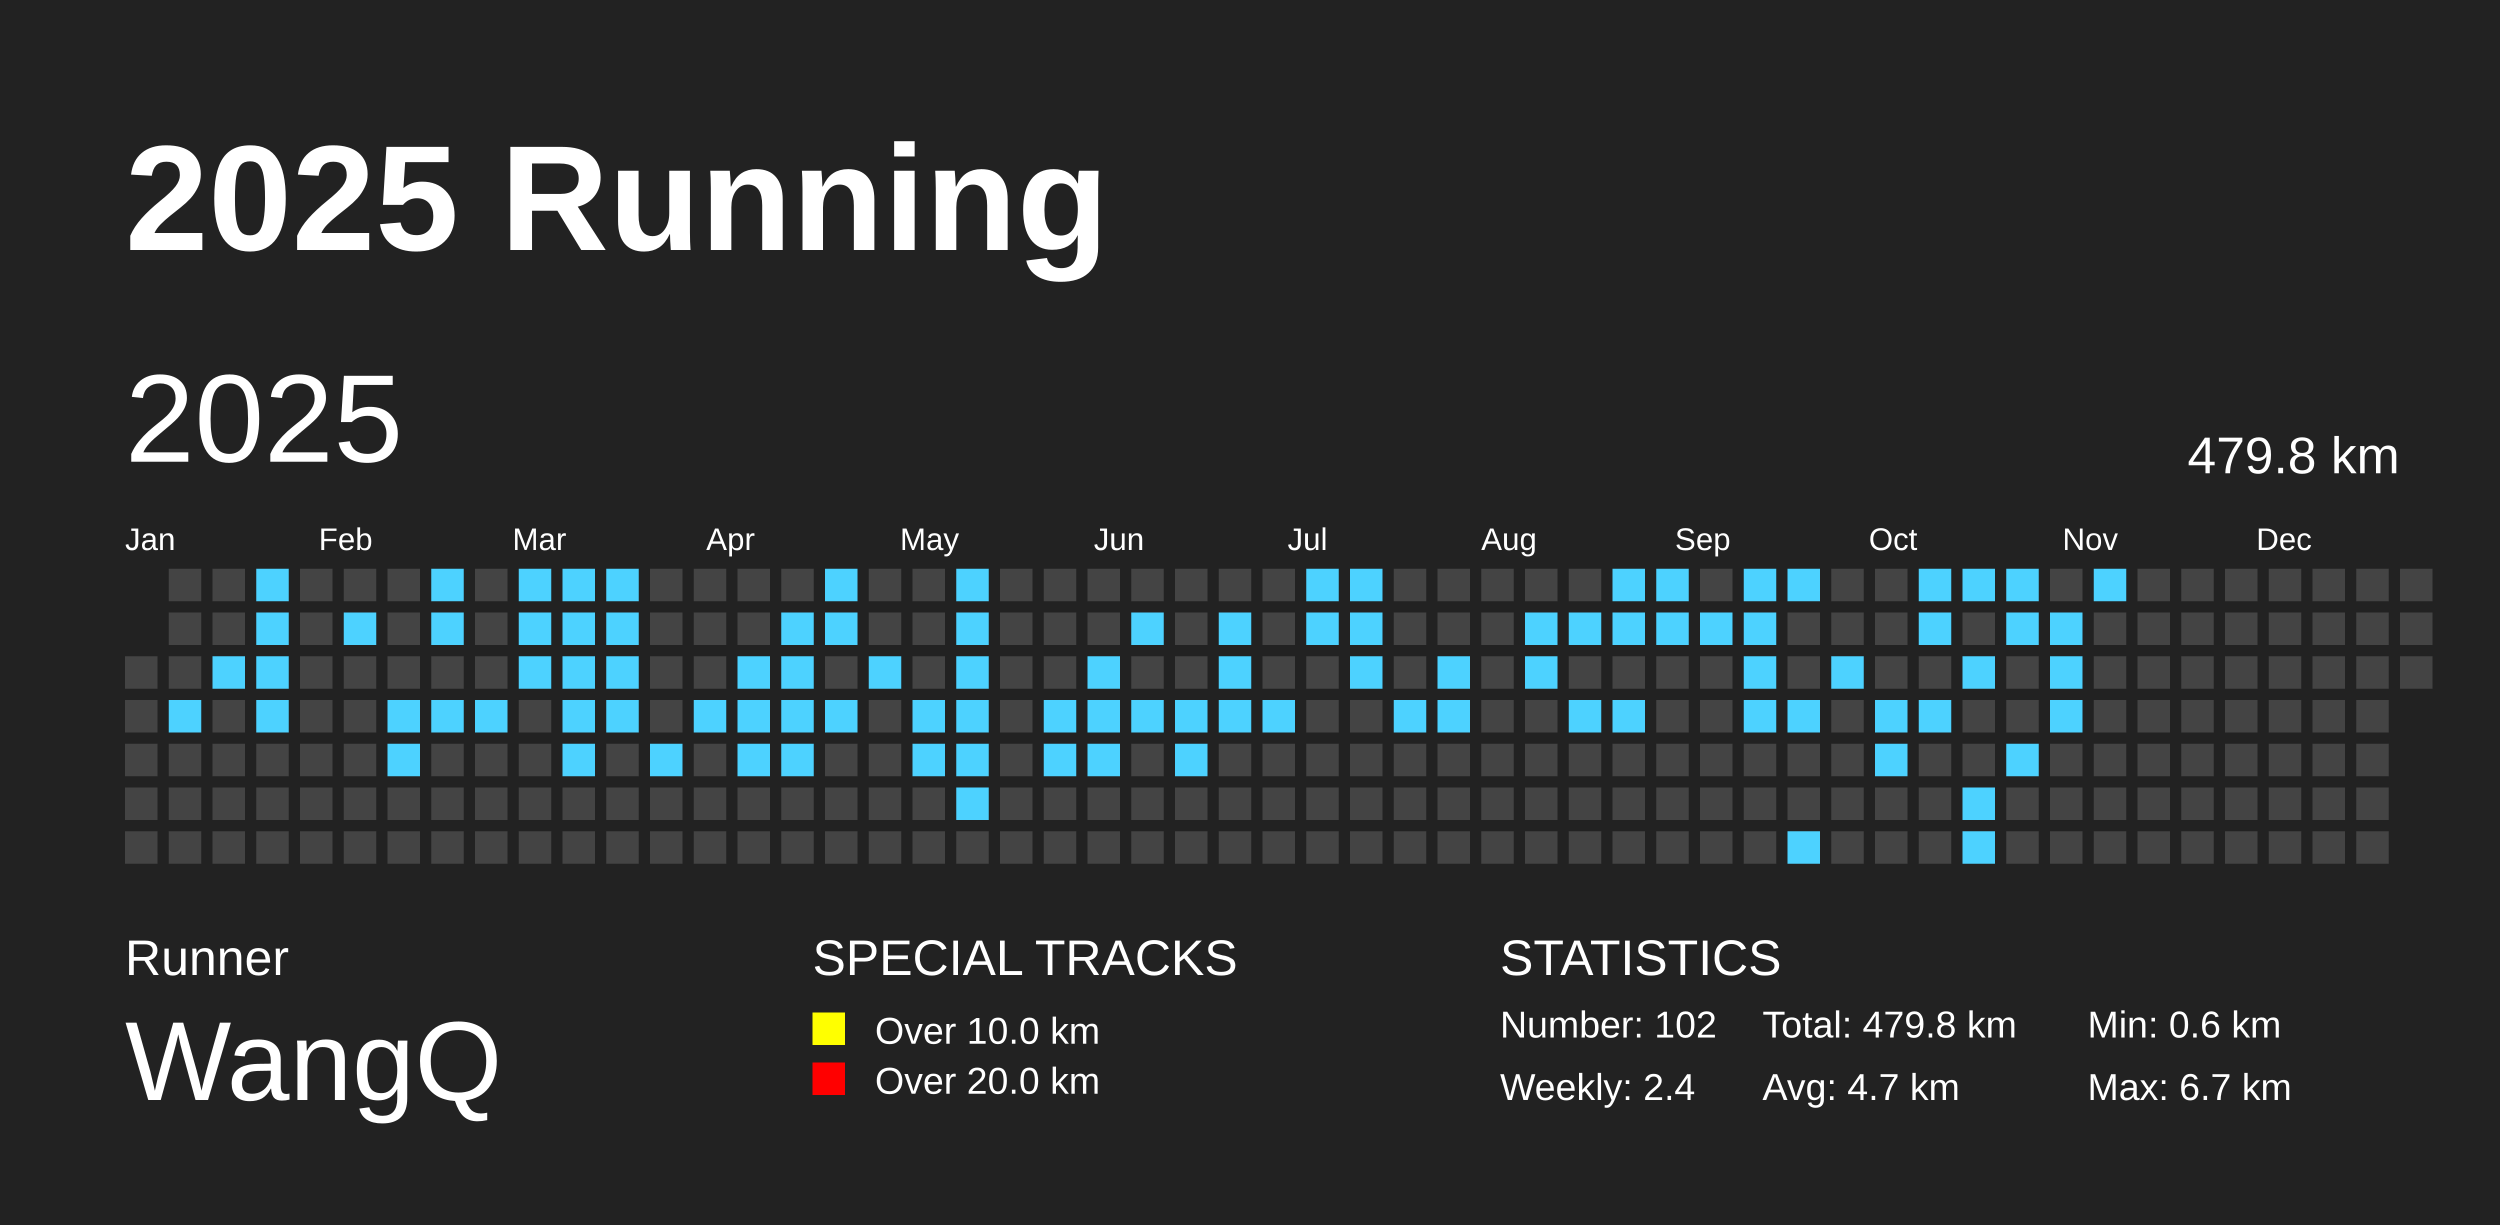
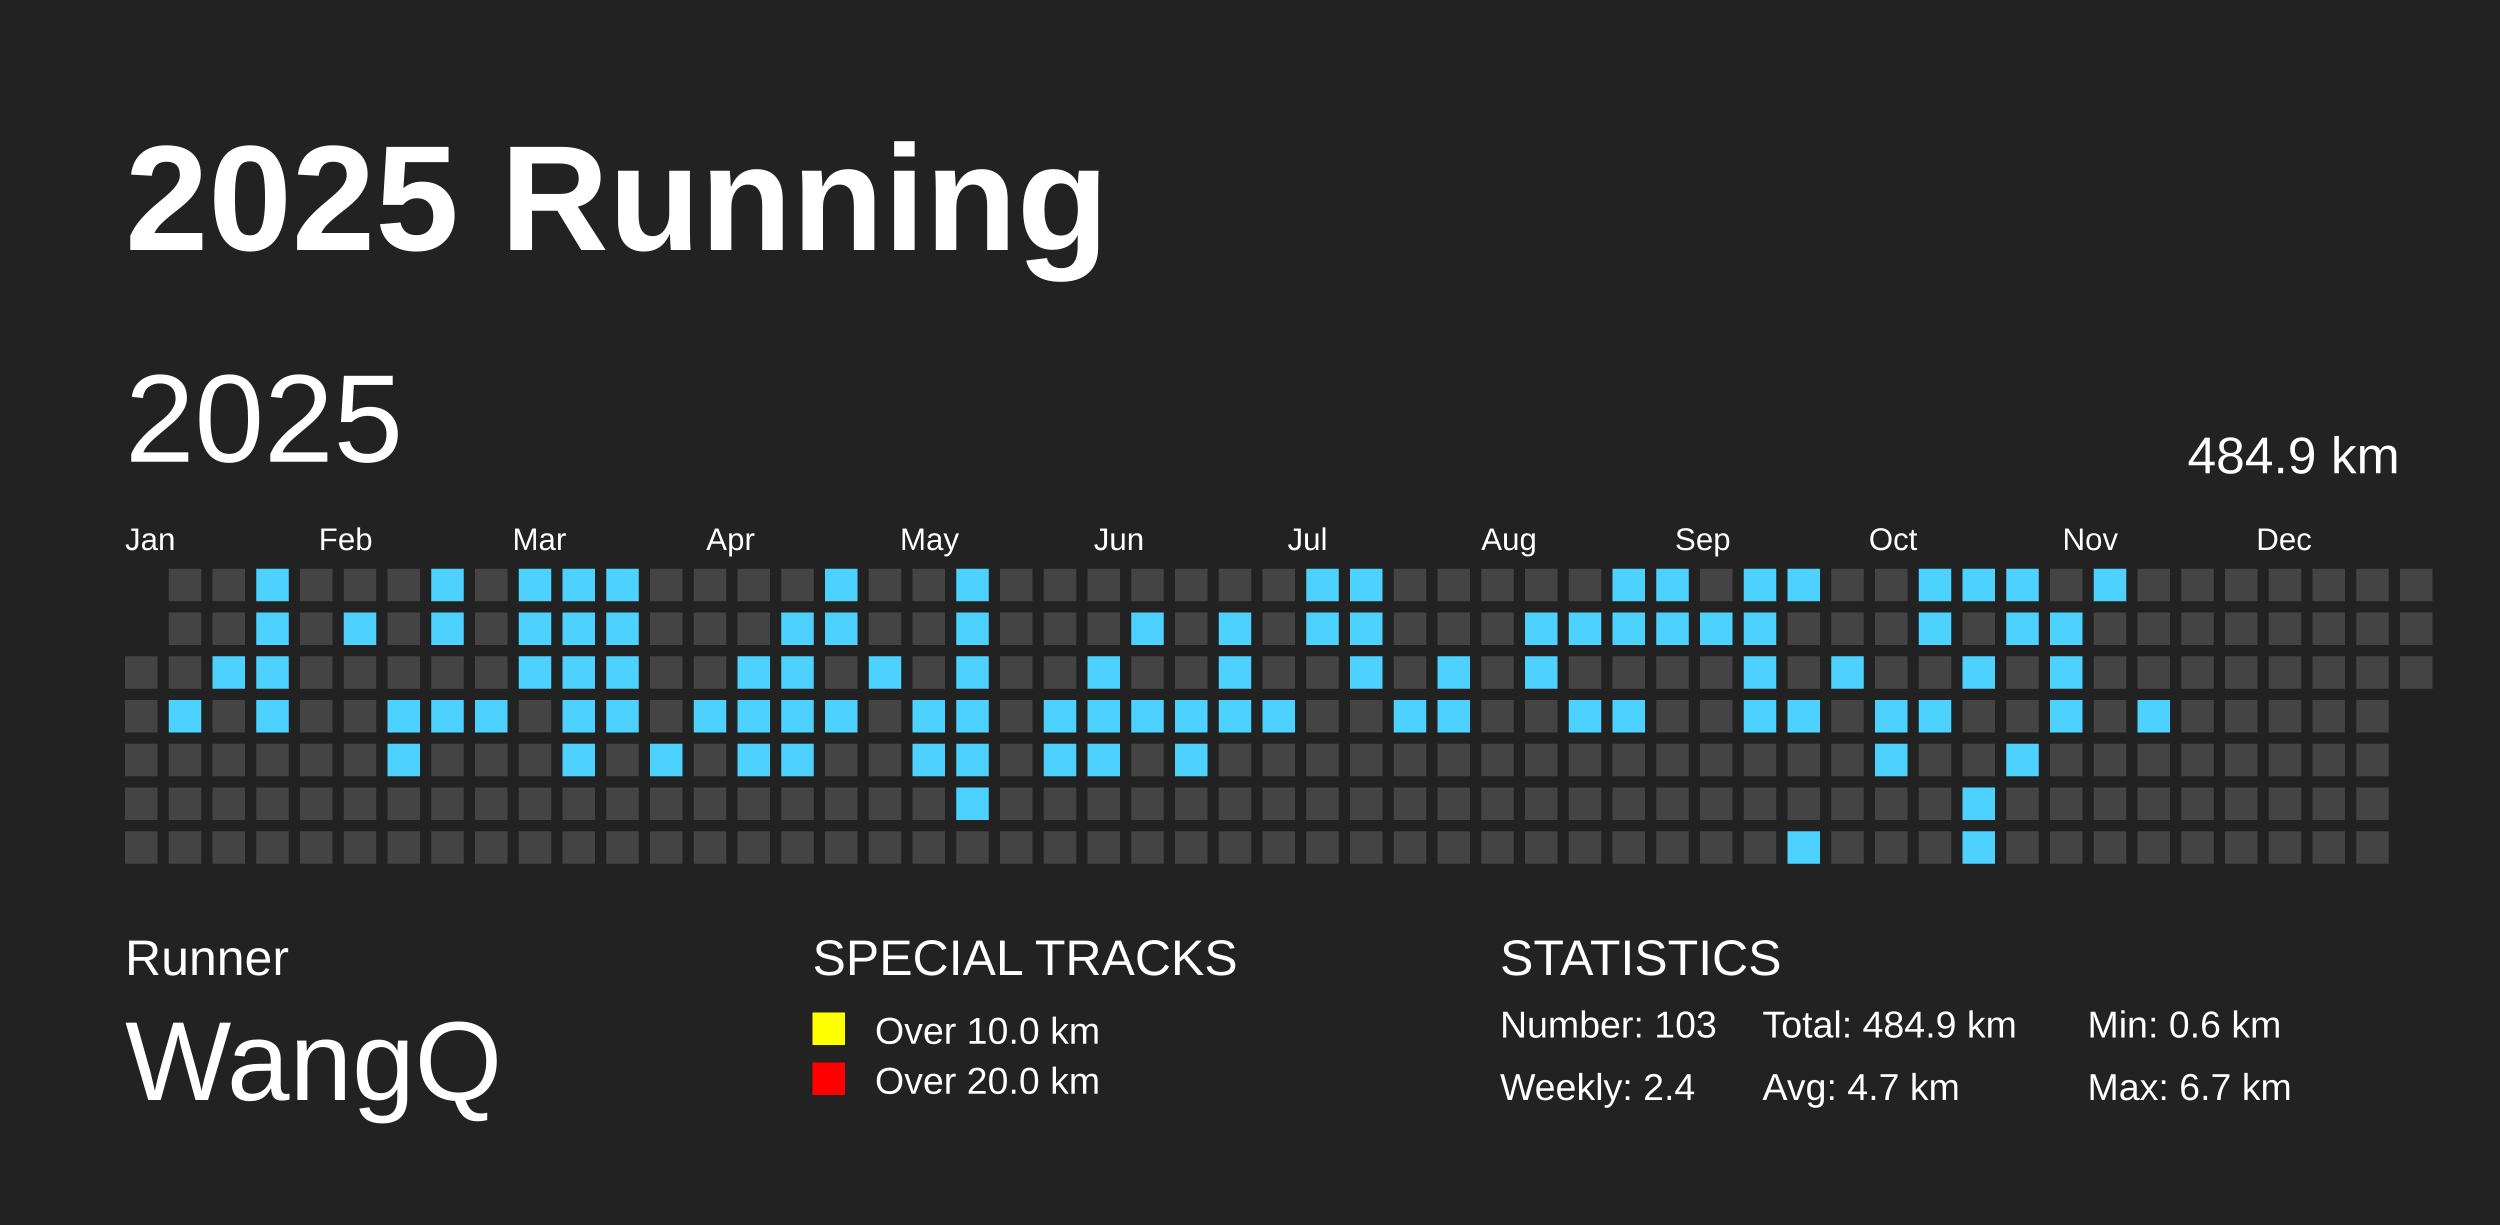
<svg xmlns="http://www.w3.org/2000/svg" baseProfile="full" height="98mm" version="1.1" viewBox="0,0,200,98" width="200mm">
  <defs />
  <rect fill="#222222" height="98" width="200" x="0" y="0" />
  <text fill="#FFFFFF" style="font-size:12px; font-family:Arial; font-weight:bold;" x="10" y="20">2025 Running</text>
  <text fill="#FFFFFF" style="font-size:4px; font-family:Arial" x="10" y="78">Runner</text>
  <text fill="#FFFFFF" style="font-size:9px; font-family:Arial" x="10" y="88">WangQ</text>
  <text fill="#FFFFFF" style="font-size:4px; font-family:Arial" x="65" y="78">SPECIAL TRACKS</text>
  <rect fill="yellow" height="2.6" width="2.6" x="65" y="81" />
  <text fill="#FFFFFF" style="font-size:3px; font-family:Arial" x="70" y="83.5">Over 10.0 km</text>
  <rect fill="red" height="2.6" width="2.6" x="65" y="85" />
  <text fill="#FFFFFF" style="font-size:3px; font-family:Arial" x="70" y="87.5">Over 20.0 km</text>
  <text fill="#FFFFFF" style="font-size:4px; font-family:Arial" x="120" y="78">STATISTICS</text>
-   <text fill="#FFFFFF" style="font-size:3px; font-family:Arial" x="120" y="83">Number: 102</text>
+   <text fill="#FFFFFF" style="font-size:3px; font-family:Arial" x="120" y="83">Number: 103</text>
  <text fill="#FFFFFF" style="font-size:3px; font-family:Arial" x="120" y="88">Weekly: 2.4</text>
-   <text fill="#FFFFFF" style="font-size:3px; font-family:Arial" x="141" y="83">Total: 479.8 km</text>
+   <text fill="#FFFFFF" style="font-size:3px; font-family:Arial" x="141" y="83">Total: 484.9 km</text>
  <text fill="#FFFFFF" style="font-size:3px; font-family:Arial" x="141" y="88">Avg: 4.7 km</text>
  <text fill="#FFFFFF" style="font-size:3px; font-family:Arial" x="167" y="83">Min: 0.6 km</text>
  <text fill="#FFFFFF" style="font-size:3px; font-family:Arial" x="167" y="88">Max: 6.7 km</text>
  <text dominant-baseline="hanging" fill="#FFFFFF" style="font-size:10.0px; font-family:Arial;" x="10" y="30">2025</text>
-   <text dominant-baseline="hanging" fill="#FFFFFF" style="font-size:4.125px; font-family:Arial;" x="175" y="35">479.8 km</text>
+   <text dominant-baseline="hanging" fill="#FFFFFF" style="font-size:4.125px; font-family:Arial;" x="175" y="35">484.9 km</text>
  <text fill="#FFFFFF" style="font-size:2.5px; font-family:Arial" x="10.0" y="44">Jan</text>
  <text fill="#FFFFFF" style="font-size:2.5px; font-family:Arial" x="25.5" y="44">Feb</text>
  <text fill="#FFFFFF" style="font-size:2.5px; font-family:Arial" x="41.0" y="44">Mar</text>
  <text fill="#FFFFFF" style="font-size:2.5px; font-family:Arial" x="56.5" y="44">Apr</text>
  <text fill="#FFFFFF" style="font-size:2.5px; font-family:Arial" x="72.0" y="44">May</text>
  <text fill="#FFFFFF" style="font-size:2.5px; font-family:Arial" x="87.5" y="44">Jun</text>
  <text fill="#FFFFFF" style="font-size:2.5px; font-family:Arial" x="103.0" y="44">Jul</text>
  <text fill="#FFFFFF" style="font-size:2.5px; font-family:Arial" x="118.5" y="44">Aug</text>
  <text fill="#FFFFFF" style="font-size:2.5px; font-family:Arial" x="134.0" y="44">Sep</text>
  <text fill="#FFFFFF" style="font-size:2.5px; font-family:Arial" x="149.5" y="44">Oct</text>
  <text fill="#FFFFFF" style="font-size:2.5px; font-family:Arial" x="165.0" y="44">Nov</text>
  <text fill="#FFFFFF" style="font-size:2.5px; font-family:Arial" x="180.5" y="44">Dec</text>
  <rect fill="#444444" height="2.6" width="2.6" x="10.0" y="52.5" />
  <rect fill="#444444" height="2.6" width="2.6" x="10.0" y="56.0" />
  <rect fill="#444444" height="2.6" width="2.6" x="10.0" y="59.5" />
  <rect fill="#444444" height="2.6" width="2.6" x="10.0" y="63.0" />
  <rect fill="#444444" height="2.6" width="2.6" x="10.0" y="66.5" />
  <rect fill="#444444" height="2.6" width="2.6" x="13.5" y="45.5" />
  <rect fill="#444444" height="2.6" width="2.6" x="13.5" y="49.0" />
  <rect fill="#444444" height="2.6" width="2.6" x="13.5" y="52.5" />
  <rect fill="#4DD2FF" height="2.6" width="2.6" x="13.5" y="56.0" />
  <rect fill="#444444" height="2.6" width="2.6" x="13.5" y="59.5" />
  <rect fill="#444444" height="2.6" width="2.6" x="13.5" y="63.0" />
  <rect fill="#444444" height="2.6" width="2.6" x="13.5" y="66.5" />
  <rect fill="#444444" height="2.6" width="2.6" x="17.0" y="45.5" />
  <rect fill="#444444" height="2.6" width="2.6" x="17.0" y="49.0" />
  <rect fill="#4DD2FF" height="2.6" width="2.6" x="17.0" y="52.5" />
  <rect fill="#444444" height="2.6" width="2.6" x="17.0" y="56.0" />
  <rect fill="#444444" height="2.6" width="2.6" x="17.0" y="59.5" />
  <rect fill="#444444" height="2.6" width="2.6" x="17.0" y="63.0" />
  <rect fill="#444444" height="2.6" width="2.6" x="17.0" y="66.5" />
  <rect fill="#4DD2FF" height="2.6" width="2.6" x="20.5" y="45.5" />
  <rect fill="#4DD2FF" height="2.6" width="2.6" x="20.5" y="49.0" />
  <rect fill="#4DD2FF" height="2.6" width="2.6" x="20.5" y="52.5" />
  <rect fill="#4DD2FF" height="2.6" width="2.6" x="20.5" y="56.0" />
  <rect fill="#444444" height="2.6" width="2.6" x="20.5" y="59.5" />
  <rect fill="#444444" height="2.6" width="2.6" x="20.5" y="63.0" />
  <rect fill="#444444" height="2.6" width="2.6" x="20.5" y="66.5" />
  <rect fill="#444444" height="2.6" width="2.6" x="24.0" y="45.5" />
  <rect fill="#444444" height="2.6" width="2.6" x="24.0" y="49.0" />
  <rect fill="#444444" height="2.6" width="2.6" x="24.0" y="52.5" />
  <rect fill="#444444" height="2.6" width="2.6" x="24.0" y="56.0" />
  <rect fill="#444444" height="2.6" width="2.6" x="24.0" y="59.5" />
  <rect fill="#444444" height="2.6" width="2.6" x="24.0" y="63.0" />
  <rect fill="#444444" height="2.6" width="2.6" x="24.0" y="66.5" />
  <rect fill="#444444" height="2.6" width="2.6" x="27.5" y="45.5" />
  <rect fill="#4DD2FF" height="2.6" width="2.6" x="27.5" y="49.0" />
  <rect fill="#444444" height="2.6" width="2.6" x="27.5" y="52.5" />
  <rect fill="#444444" height="2.6" width="2.6" x="27.5" y="56.0" />
  <rect fill="#444444" height="2.6" width="2.6" x="27.5" y="59.5" />
  <rect fill="#444444" height="2.6" width="2.6" x="27.5" y="63.0" />
  <rect fill="#444444" height="2.6" width="2.6" x="27.5" y="66.5" />
  <rect fill="#444444" height="2.6" width="2.6" x="31.0" y="45.5" />
  <rect fill="#444444" height="2.6" width="2.6" x="31.0" y="49.0" />
  <rect fill="#444444" height="2.6" width="2.6" x="31.0" y="52.5" />
  <rect fill="#4DD2FF" height="2.6" width="2.6" x="31.0" y="56.0" />
  <rect fill="#4DD2FF" height="2.6" width="2.6" x="31.0" y="59.5" />
  <rect fill="#444444" height="2.6" width="2.6" x="31.0" y="63.0" />
  <rect fill="#444444" height="2.6" width="2.6" x="31.0" y="66.5" />
  <rect fill="#4DD2FF" height="2.6" width="2.6" x="34.5" y="45.5" />
  <rect fill="#4DD2FF" height="2.6" width="2.6" x="34.5" y="49.0" />
  <rect fill="#444444" height="2.6" width="2.6" x="34.5" y="52.5" />
  <rect fill="#4DD2FF" height="2.6" width="2.6" x="34.5" y="56.0" />
  <rect fill="#444444" height="2.6" width="2.6" x="34.5" y="59.5" />
  <rect fill="#444444" height="2.6" width="2.6" x="34.5" y="63.0" />
  <rect fill="#444444" height="2.6" width="2.6" x="34.5" y="66.5" />
  <rect fill="#444444" height="2.6" width="2.6" x="38.0" y="45.5" />
  <rect fill="#444444" height="2.6" width="2.6" x="38.0" y="49.0" />
  <rect fill="#444444" height="2.6" width="2.6" x="38.0" y="52.5" />
  <rect fill="#4DD2FF" height="2.6" width="2.6" x="38.0" y="56.0" />
  <rect fill="#444444" height="2.6" width="2.6" x="38.0" y="59.5" />
  <rect fill="#444444" height="2.6" width="2.6" x="38.0" y="63.0" />
  <rect fill="#444444" height="2.6" width="2.6" x="38.0" y="66.5" />
  <rect fill="#4DD2FF" height="2.6" width="2.6" x="41.5" y="45.5" />
  <rect fill="#4DD2FF" height="2.6" width="2.6" x="41.5" y="49.0" />
  <rect fill="#4DD2FF" height="2.6" width="2.6" x="41.5" y="52.5" />
  <rect fill="#444444" height="2.6" width="2.6" x="41.5" y="56.0" />
  <rect fill="#444444" height="2.6" width="2.6" x="41.5" y="59.5" />
  <rect fill="#444444" height="2.6" width="2.6" x="41.5" y="63.0" />
  <rect fill="#444444" height="2.6" width="2.6" x="41.5" y="66.5" />
  <rect fill="#4DD2FF" height="2.6" width="2.6" x="45.0" y="45.5" />
  <rect fill="#4DD2FF" height="2.6" width="2.6" x="45.0" y="49.0" />
  <rect fill="#4DD2FF" height="2.6" width="2.6" x="45.0" y="52.5" />
  <rect fill="#4DD2FF" height="2.6" width="2.6" x="45.0" y="56.0" />
  <rect fill="#4DD2FF" height="2.6" width="2.6" x="45.0" y="59.5" />
  <rect fill="#444444" height="2.6" width="2.6" x="45.0" y="63.0" />
  <rect fill="#444444" height="2.6" width="2.6" x="45.0" y="66.5" />
  <rect fill="#4DD2FF" height="2.6" width="2.6" x="48.5" y="45.5" />
  <rect fill="#4DD2FF" height="2.6" width="2.6" x="48.5" y="49.0" />
  <rect fill="#4DD2FF" height="2.6" width="2.6" x="48.5" y="52.5" />
  <rect fill="#4DD2FF" height="2.6" width="2.6" x="48.5" y="56.0" />
  <rect fill="#444444" height="2.6" width="2.6" x="48.5" y="59.5" />
  <rect fill="#444444" height="2.6" width="2.6" x="48.5" y="63.0" />
  <rect fill="#444444" height="2.6" width="2.6" x="48.5" y="66.5" />
  <rect fill="#444444" height="2.6" width="2.6" x="52.0" y="45.5" />
  <rect fill="#444444" height="2.6" width="2.6" x="52.0" y="49.0" />
  <rect fill="#444444" height="2.6" width="2.6" x="52.0" y="52.5" />
  <rect fill="#444444" height="2.6" width="2.6" x="52.0" y="56.0" />
  <rect fill="#4DD2FF" height="2.6" width="2.6" x="52.0" y="59.5" />
  <rect fill="#444444" height="2.6" width="2.6" x="52.0" y="63.0" />
  <rect fill="#444444" height="2.6" width="2.6" x="52.0" y="66.5" />
  <rect fill="#444444" height="2.6" width="2.6" x="55.5" y="45.5" />
  <rect fill="#444444" height="2.6" width="2.6" x="55.5" y="49.0" />
  <rect fill="#444444" height="2.6" width="2.6" x="55.5" y="52.5" />
  <rect fill="#4DD2FF" height="2.6" width="2.6" x="55.5" y="56.0" />
  <rect fill="#444444" height="2.6" width="2.6" x="55.5" y="59.5" />
  <rect fill="#444444" height="2.6" width="2.6" x="55.5" y="63.0" />
  <rect fill="#444444" height="2.6" width="2.6" x="55.5" y="66.5" />
  <rect fill="#444444" height="2.6" width="2.6" x="59.0" y="45.5" />
  <rect fill="#444444" height="2.6" width="2.6" x="59.0" y="49.0" />
  <rect fill="#4DD2FF" height="2.6" width="2.6" x="59.0" y="52.5" />
  <rect fill="#4DD2FF" height="2.6" width="2.6" x="59.0" y="56.0" />
  <rect fill="#4DD2FF" height="2.6" width="2.6" x="59.0" y="59.5" />
  <rect fill="#444444" height="2.6" width="2.6" x="59.0" y="63.0" />
  <rect fill="#444444" height="2.6" width="2.6" x="59.0" y="66.5" />
  <rect fill="#444444" height="2.6" width="2.6" x="62.5" y="45.5" />
  <rect fill="#4DD2FF" height="2.6" width="2.6" x="62.5" y="49.0" />
  <rect fill="#4DD2FF" height="2.6" width="2.6" x="62.5" y="52.5" />
  <rect fill="#4DD2FF" height="2.6" width="2.6" x="62.5" y="56.0" />
  <rect fill="#4DD2FF" height="2.6" width="2.6" x="62.5" y="59.5" />
  <rect fill="#444444" height="2.6" width="2.6" x="62.5" y="63.0" />
  <rect fill="#444444" height="2.6" width="2.6" x="62.5" y="66.5" />
  <rect fill="#4DD2FF" height="2.6" width="2.6" x="66.0" y="45.5" />
  <rect fill="#4DD2FF" height="2.6" width="2.6" x="66.0" y="49.0" />
  <rect fill="#444444" height="2.6" width="2.6" x="66.0" y="52.5" />
  <rect fill="#4DD2FF" height="2.6" width="2.6" x="66.0" y="56.0" />
  <rect fill="#444444" height="2.6" width="2.6" x="66.0" y="59.5" />
  <rect fill="#444444" height="2.6" width="2.6" x="66.0" y="63.0" />
  <rect fill="#444444" height="2.6" width="2.6" x="66.0" y="66.5" />
  <rect fill="#444444" height="2.6" width="2.6" x="69.5" y="45.5" />
  <rect fill="#444444" height="2.6" width="2.6" x="69.5" y="49.0" />
  <rect fill="#4DD2FF" height="2.6" width="2.6" x="69.5" y="52.5" />
  <rect fill="#444444" height="2.6" width="2.6" x="69.5" y="56.0" />
  <rect fill="#444444" height="2.6" width="2.6" x="69.5" y="59.5" />
  <rect fill="#444444" height="2.6" width="2.6" x="69.5" y="63.0" />
  <rect fill="#444444" height="2.6" width="2.6" x="69.5" y="66.5" />
  <rect fill="#444444" height="2.6" width="2.6" x="73.0" y="45.5" />
  <rect fill="#444444" height="2.6" width="2.6" x="73.0" y="49.0" />
  <rect fill="#444444" height="2.6" width="2.6" x="73.0" y="52.5" />
  <rect fill="#4DD2FF" height="2.6" width="2.6" x="73.0" y="56.0" />
  <rect fill="#4DD2FF" height="2.6" width="2.6" x="73.0" y="59.5" />
  <rect fill="#444444" height="2.6" width="2.6" x="73.0" y="63.0" />
  <rect fill="#444444" height="2.6" width="2.6" x="73.0" y="66.5" />
  <rect fill="#4DD2FF" height="2.6" width="2.6" x="76.5" y="45.5" />
  <rect fill="#4DD2FF" height="2.6" width="2.6" x="76.5" y="49.0" />
  <rect fill="#4DD2FF" height="2.6" width="2.6" x="76.5" y="52.5" />
  <rect fill="#4DD2FF" height="2.6" width="2.6" x="76.5" y="56.0" />
  <rect fill="#4DD2FF" height="2.6" width="2.6" x="76.5" y="59.5" />
  <rect fill="#4DD2FF" height="2.6" width="2.6" x="76.5" y="63.0" />
  <rect fill="#444444" height="2.6" width="2.6" x="76.5" y="66.5" />
  <rect fill="#444444" height="2.6" width="2.6" x="80.0" y="45.5" />
  <rect fill="#444444" height="2.6" width="2.6" x="80.0" y="49.0" />
  <rect fill="#444444" height="2.6" width="2.6" x="80.0" y="52.5" />
  <rect fill="#444444" height="2.6" width="2.6" x="80.0" y="56.0" />
  <rect fill="#444444" height="2.6" width="2.6" x="80.0" y="59.5" />
  <rect fill="#444444" height="2.6" width="2.6" x="80.0" y="63.0" />
  <rect fill="#444444" height="2.6" width="2.6" x="80.0" y="66.5" />
  <rect fill="#444444" height="2.6" width="2.6" x="83.5" y="45.5" />
  <rect fill="#444444" height="2.6" width="2.6" x="83.5" y="49.0" />
  <rect fill="#444444" height="2.6" width="2.6" x="83.5" y="52.5" />
  <rect fill="#4DD2FF" height="2.6" width="2.6" x="83.5" y="56.0" />
  <rect fill="#4DD2FF" height="2.6" width="2.6" x="83.5" y="59.5" />
  <rect fill="#444444" height="2.6" width="2.6" x="83.5" y="63.0" />
  <rect fill="#444444" height="2.6" width="2.6" x="83.5" y="66.5" />
  <rect fill="#444444" height="2.6" width="2.6" x="87.0" y="45.5" />
  <rect fill="#444444" height="2.6" width="2.6" x="87.0" y="49.0" />
  <rect fill="#4DD2FF" height="2.6" width="2.6" x="87.0" y="52.5" />
  <rect fill="#4DD2FF" height="2.6" width="2.6" x="87.0" y="56.0" />
  <rect fill="#4DD2FF" height="2.6" width="2.6" x="87.0" y="59.5" />
  <rect fill="#444444" height="2.6" width="2.6" x="87.0" y="63.0" />
  <rect fill="#444444" height="2.6" width="2.6" x="87.0" y="66.5" />
  <rect fill="#444444" height="2.6" width="2.6" x="90.5" y="45.5" />
  <rect fill="#4DD2FF" height="2.6" width="2.6" x="90.5" y="49.0" />
  <rect fill="#444444" height="2.6" width="2.6" x="90.5" y="52.5" />
  <rect fill="#4DD2FF" height="2.6" width="2.6" x="90.5" y="56.0" />
  <rect fill="#444444" height="2.6" width="2.6" x="90.5" y="59.5" />
  <rect fill="#444444" height="2.6" width="2.6" x="90.5" y="63.0" />
  <rect fill="#444444" height="2.6" width="2.6" x="90.5" y="66.5" />
  <rect fill="#444444" height="2.6" width="2.6" x="94.0" y="45.5" />
  <rect fill="#444444" height="2.6" width="2.6" x="94.0" y="49.0" />
  <rect fill="#444444" height="2.6" width="2.6" x="94.0" y="52.5" />
  <rect fill="#4DD2FF" height="2.6" width="2.6" x="94.0" y="56.0" />
  <rect fill="#4DD2FF" height="2.6" width="2.6" x="94.0" y="59.5" />
  <rect fill="#444444" height="2.6" width="2.6" x="94.0" y="63.0" />
  <rect fill="#444444" height="2.6" width="2.6" x="94.0" y="66.5" />
  <rect fill="#444444" height="2.6" width="2.6" x="97.5" y="45.5" />
  <rect fill="#4DD2FF" height="2.6" width="2.6" x="97.5" y="49.0" />
  <rect fill="#4DD2FF" height="2.6" width="2.6" x="97.5" y="52.5" />
  <rect fill="#4DD2FF" height="2.6" width="2.6" x="97.5" y="56.0" />
  <rect fill="#444444" height="2.6" width="2.6" x="97.5" y="59.5" />
  <rect fill="#444444" height="2.6" width="2.6" x="97.5" y="63.0" />
  <rect fill="#444444" height="2.6" width="2.6" x="97.5" y="66.5" />
  <rect fill="#444444" height="2.6" width="2.6" x="101.0" y="45.5" />
  <rect fill="#444444" height="2.6" width="2.6" x="101.0" y="49.0" />
  <rect fill="#444444" height="2.6" width="2.6" x="101.0" y="52.5" />
  <rect fill="#4DD2FF" height="2.6" width="2.6" x="101.0" y="56.0" />
  <rect fill="#444444" height="2.6" width="2.6" x="101.0" y="59.5" />
  <rect fill="#444444" height="2.6" width="2.6" x="101.0" y="63.0" />
  <rect fill="#444444" height="2.6" width="2.6" x="101.0" y="66.5" />
  <rect fill="#4DD2FF" height="2.6" width="2.6" x="104.5" y="45.5" />
  <rect fill="#4DD2FF" height="2.6" width="2.6" x="104.5" y="49.0" />
  <rect fill="#444444" height="2.6" width="2.6" x="104.5" y="52.5" />
  <rect fill="#444444" height="2.6" width="2.6" x="104.5" y="56.0" />
  <rect fill="#444444" height="2.6" width="2.6" x="104.5" y="59.5" />
  <rect fill="#444444" height="2.6" width="2.6" x="104.5" y="63.0" />
  <rect fill="#444444" height="2.6" width="2.6" x="104.5" y="66.5" />
  <rect fill="#4DD2FF" height="2.6" width="2.6" x="108.0" y="45.5" />
  <rect fill="#4DD2FF" height="2.6" width="2.6" x="108.0" y="49.0" />
  <rect fill="#4DD2FF" height="2.6" width="2.6" x="108.0" y="52.5" />
  <rect fill="#444444" height="2.6" width="2.6" x="108.0" y="56.0" />
  <rect fill="#444444" height="2.6" width="2.6" x="108.0" y="59.5" />
  <rect fill="#444444" height="2.6" width="2.6" x="108.0" y="63.0" />
  <rect fill="#444444" height="2.6" width="2.6" x="108.0" y="66.5" />
  <rect fill="#444444" height="2.6" width="2.6" x="111.5" y="45.5" />
  <rect fill="#444444" height="2.6" width="2.6" x="111.5" y="49.0" />
  <rect fill="#444444" height="2.6" width="2.6" x="111.5" y="52.5" />
  <rect fill="#4DD2FF" height="2.6" width="2.6" x="111.5" y="56.0" />
  <rect fill="#444444" height="2.6" width="2.6" x="111.5" y="59.5" />
  <rect fill="#444444" height="2.6" width="2.6" x="111.5" y="63.0" />
  <rect fill="#444444" height="2.6" width="2.6" x="111.5" y="66.5" />
  <rect fill="#444444" height="2.6" width="2.6" x="115.0" y="45.5" />
  <rect fill="#444444" height="2.6" width="2.6" x="115.0" y="49.0" />
  <rect fill="#4DD2FF" height="2.6" width="2.6" x="115.0" y="52.5" />
  <rect fill="#4DD2FF" height="2.6" width="2.6" x="115.0" y="56.0" />
  <rect fill="#444444" height="2.6" width="2.6" x="115.0" y="59.5" />
  <rect fill="#444444" height="2.6" width="2.6" x="115.0" y="63.0" />
  <rect fill="#444444" height="2.6" width="2.6" x="115.0" y="66.5" />
  <rect fill="#444444" height="2.6" width="2.6" x="118.5" y="45.5" />
  <rect fill="#444444" height="2.6" width="2.6" x="118.5" y="49.0" />
  <rect fill="#444444" height="2.6" width="2.6" x="118.5" y="52.5" />
  <rect fill="#444444" height="2.6" width="2.6" x="118.5" y="56.0" />
  <rect fill="#444444" height="2.6" width="2.6" x="118.5" y="59.5" />
  <rect fill="#444444" height="2.6" width="2.6" x="118.5" y="63.0" />
  <rect fill="#444444" height="2.6" width="2.6" x="118.5" y="66.5" />
  <rect fill="#444444" height="2.6" width="2.6" x="122.0" y="45.5" />
  <rect fill="#4DD2FF" height="2.6" width="2.6" x="122.0" y="49.0" />
  <rect fill="#4DD2FF" height="2.6" width="2.6" x="122.0" y="52.5" />
  <rect fill="#444444" height="2.6" width="2.6" x="122.0" y="56.0" />
  <rect fill="#444444" height="2.6" width="2.6" x="122.0" y="59.5" />
  <rect fill="#444444" height="2.6" width="2.6" x="122.0" y="63.0" />
  <rect fill="#444444" height="2.6" width="2.6" x="122.0" y="66.5" />
  <rect fill="#444444" height="2.6" width="2.6" x="125.5" y="45.5" />
  <rect fill="#4DD2FF" height="2.6" width="2.6" x="125.5" y="49.0" />
  <rect fill="#444444" height="2.6" width="2.6" x="125.5" y="52.5" />
  <rect fill="#4DD2FF" height="2.6" width="2.6" x="125.5" y="56.0" />
  <rect fill="#444444" height="2.6" width="2.6" x="125.5" y="59.5" />
  <rect fill="#444444" height="2.6" width="2.6" x="125.5" y="63.0" />
  <rect fill="#444444" height="2.6" width="2.6" x="125.5" y="66.5" />
  <rect fill="#4DD2FF" height="2.6" width="2.6" x="129.0" y="45.5" />
  <rect fill="#4DD2FF" height="2.6" width="2.6" x="129.0" y="49.0" />
  <rect fill="#444444" height="2.6" width="2.6" x="129.0" y="52.5" />
  <rect fill="#4DD2FF" height="2.6" width="2.6" x="129.0" y="56.0" />
  <rect fill="#444444" height="2.6" width="2.6" x="129.0" y="59.5" />
  <rect fill="#444444" height="2.6" width="2.6" x="129.0" y="63.0" />
  <rect fill="#444444" height="2.6" width="2.6" x="129.0" y="66.5" />
  <rect fill="#4DD2FF" height="2.6" width="2.6" x="132.5" y="45.5" />
  <rect fill="#4DD2FF" height="2.6" width="2.6" x="132.5" y="49.0" />
  <rect fill="#444444" height="2.6" width="2.6" x="132.5" y="52.5" />
  <rect fill="#444444" height="2.6" width="2.6" x="132.5" y="56.0" />
  <rect fill="#444444" height="2.6" width="2.6" x="132.5" y="59.5" />
  <rect fill="#444444" height="2.6" width="2.6" x="132.5" y="63.0" />
  <rect fill="#444444" height="2.6" width="2.6" x="132.5" y="66.5" />
  <rect fill="#444444" height="2.6" width="2.6" x="136.0" y="45.5" />
  <rect fill="#4DD2FF" height="2.6" width="2.6" x="136.0" y="49.0" />
  <rect fill="#444444" height="2.6" width="2.6" x="136.0" y="52.5" />
  <rect fill="#444444" height="2.6" width="2.6" x="136.0" y="56.0" />
  <rect fill="#444444" height="2.6" width="2.6" x="136.0" y="59.5" />
  <rect fill="#444444" height="2.6" width="2.6" x="136.0" y="63.0" />
  <rect fill="#444444" height="2.6" width="2.6" x="136.0" y="66.5" />
  <rect fill="#4DD2FF" height="2.6" width="2.6" x="139.5" y="45.5" />
  <rect fill="#4DD2FF" height="2.6" width="2.6" x="139.5" y="49.0" />
  <rect fill="#4DD2FF" height="2.6" width="2.6" x="139.5" y="52.5" />
  <rect fill="#4DD2FF" height="2.6" width="2.6" x="139.5" y="56.0" />
  <rect fill="#444444" height="2.6" width="2.6" x="139.5" y="59.5" />
  <rect fill="#444444" height="2.6" width="2.6" x="139.5" y="63.0" />
  <rect fill="#444444" height="2.6" width="2.6" x="139.5" y="66.5" />
  <rect fill="#4DD2FF" height="2.6" width="2.6" x="143.0" y="45.5" />
  <rect fill="#444444" height="2.6" width="2.6" x="143.0" y="49.0" />
  <rect fill="#444444" height="2.6" width="2.6" x="143.0" y="52.5" />
  <rect fill="#4DD2FF" height="2.6" width="2.6" x="143.0" y="56.0" />
  <rect fill="#444444" height="2.6" width="2.6" x="143.0" y="59.5" />
  <rect fill="#444444" height="2.6" width="2.6" x="143.0" y="63.0" />
  <rect fill="#4DD2FF" height="2.6" width="2.6" x="143.0" y="66.5" />
  <rect fill="#444444" height="2.6" width="2.6" x="146.5" y="45.5" />
  <rect fill="#444444" height="2.6" width="2.6" x="146.5" y="49.0" />
  <rect fill="#4DD2FF" height="2.6" width="2.6" x="146.5" y="52.5" />
  <rect fill="#444444" height="2.6" width="2.6" x="146.5" y="56.0" />
  <rect fill="#444444" height="2.6" width="2.6" x="146.5" y="59.5" />
  <rect fill="#444444" height="2.6" width="2.6" x="146.5" y="63.0" />
  <rect fill="#444444" height="2.6" width="2.6" x="146.5" y="66.5" />
  <rect fill="#444444" height="2.6" width="2.6" x="150.0" y="45.5" />
  <rect fill="#444444" height="2.6" width="2.6" x="150.0" y="49.0" />
  <rect fill="#444444" height="2.6" width="2.6" x="150.0" y="52.5" />
  <rect fill="#4DD2FF" height="2.6" width="2.6" x="150.0" y="56.0" />
  <rect fill="#4DD2FF" height="2.6" width="2.6" x="150.0" y="59.5" />
  <rect fill="#444444" height="2.6" width="2.6" x="150.0" y="63.0" />
  <rect fill="#444444" height="2.6" width="2.6" x="150.0" y="66.5" />
  <rect fill="#4DD2FF" height="2.6" width="2.6" x="153.5" y="45.5" />
  <rect fill="#4DD2FF" height="2.6" width="2.6" x="153.5" y="49.0" />
  <rect fill="#444444" height="2.6" width="2.6" x="153.5" y="52.5" />
  <rect fill="#4DD2FF" height="2.6" width="2.6" x="153.5" y="56.0" />
  <rect fill="#444444" height="2.6" width="2.6" x="153.5" y="59.5" />
  <rect fill="#444444" height="2.6" width="2.6" x="153.5" y="63.0" />
  <rect fill="#444444" height="2.6" width="2.6" x="153.5" y="66.5" />
  <rect fill="#4DD2FF" height="2.6" width="2.6" x="157.0" y="45.5" />
  <rect fill="#444444" height="2.6" width="2.6" x="157.0" y="49.0" />
  <rect fill="#4DD2FF" height="2.6" width="2.6" x="157.0" y="52.5" />
  <rect fill="#444444" height="2.6" width="2.6" x="157.0" y="56.0" />
  <rect fill="#444444" height="2.6" width="2.6" x="157.0" y="59.5" />
  <rect fill="#4DD2FF" height="2.6" width="2.6" x="157.0" y="63.0" />
  <rect fill="#4DD2FF" height="2.6" width="2.6" x="157.0" y="66.5" />
  <rect fill="#4DD2FF" height="2.6" width="2.6" x="160.5" y="45.5" />
  <rect fill="#4DD2FF" height="2.6" width="2.6" x="160.5" y="49.0" />
  <rect fill="#444444" height="2.6" width="2.6" x="160.5" y="52.5" />
  <rect fill="#444444" height="2.6" width="2.6" x="160.5" y="56.0" />
  <rect fill="#4DD2FF" height="2.6" width="2.6" x="160.5" y="59.5" />
  <rect fill="#444444" height="2.6" width="2.6" x="160.5" y="63.0" />
  <rect fill="#444444" height="2.6" width="2.6" x="160.5" y="66.5" />
  <rect fill="#444444" height="2.6" width="2.6" x="164.0" y="45.5" />
  <rect fill="#4DD2FF" height="2.6" width="2.6" x="164.0" y="49.0" />
  <rect fill="#4DD2FF" height="2.6" width="2.6" x="164.0" y="52.5" />
  <rect fill="#4DD2FF" height="2.6" width="2.6" x="164.0" y="56.0" />
  <rect fill="#444444" height="2.6" width="2.6" x="164.0" y="59.5" />
  <rect fill="#444444" height="2.6" width="2.6" x="164.0" y="63.0" />
  <rect fill="#444444" height="2.6" width="2.6" x="164.0" y="66.5" />
  <rect fill="#4DD2FF" height="2.6" width="2.6" x="167.5" y="45.5" />
  <rect fill="#444444" height="2.6" width="2.6" x="167.5" y="49.0" />
  <rect fill="#444444" height="2.6" width="2.6" x="167.5" y="52.5" />
  <rect fill="#444444" height="2.6" width="2.6" x="167.5" y="56.0" />
  <rect fill="#444444" height="2.6" width="2.6" x="167.5" y="59.5" />
  <rect fill="#444444" height="2.6" width="2.6" x="167.5" y="63.0" />
  <rect fill="#444444" height="2.6" width="2.6" x="167.5" y="66.5" />
  <rect fill="#444444" height="2.6" width="2.6" x="171.0" y="45.5" />
  <rect fill="#444444" height="2.6" width="2.6" x="171.0" y="49.0" />
  <rect fill="#444444" height="2.6" width="2.6" x="171.0" y="52.5" />
-   <rect fill="#444444" height="2.6" width="2.6" x="171.0" y="56.0" />
+   <rect fill="#4DD2FF" height="2.6" width="2.6" x="171.0" y="56.0" />
  <rect fill="#444444" height="2.6" width="2.6" x="171.0" y="59.5" />
  <rect fill="#444444" height="2.6" width="2.6" x="171.0" y="63.0" />
  <rect fill="#444444" height="2.6" width="2.6" x="171.0" y="66.5" />
  <rect fill="#444444" height="2.6" width="2.6" x="174.5" y="45.5" />
  <rect fill="#444444" height="2.6" width="2.6" x="174.5" y="49.0" />
  <rect fill="#444444" height="2.6" width="2.6" x="174.5" y="52.5" />
  <rect fill="#444444" height="2.6" width="2.6" x="174.5" y="56.0" />
  <rect fill="#444444" height="2.6" width="2.6" x="174.5" y="59.5" />
  <rect fill="#444444" height="2.6" width="2.6" x="174.5" y="63.0" />
  <rect fill="#444444" height="2.6" width="2.6" x="174.5" y="66.5" />
  <rect fill="#444444" height="2.6" width="2.6" x="178.0" y="45.5" />
  <rect fill="#444444" height="2.6" width="2.6" x="178.0" y="49.0" />
  <rect fill="#444444" height="2.6" width="2.6" x="178.0" y="52.5" />
  <rect fill="#444444" height="2.6" width="2.6" x="178.0" y="56.0" />
  <rect fill="#444444" height="2.6" width="2.6" x="178.0" y="59.5" />
  <rect fill="#444444" height="2.6" width="2.6" x="178.0" y="63.0" />
  <rect fill="#444444" height="2.6" width="2.6" x="178.0" y="66.5" />
  <rect fill="#444444" height="2.6" width="2.6" x="181.5" y="45.5" />
  <rect fill="#444444" height="2.6" width="2.6" x="181.5" y="49.0" />
  <rect fill="#444444" height="2.6" width="2.6" x="181.5" y="52.5" />
  <rect fill="#444444" height="2.6" width="2.6" x="181.5" y="56.0" />
  <rect fill="#444444" height="2.6" width="2.6" x="181.5" y="59.5" />
  <rect fill="#444444" height="2.6" width="2.6" x="181.5" y="63.0" />
  <rect fill="#444444" height="2.6" width="2.6" x="181.5" y="66.5" />
  <rect fill="#444444" height="2.6" width="2.6" x="185.0" y="45.5" />
  <rect fill="#444444" height="2.6" width="2.6" x="185.0" y="49.0" />
  <rect fill="#444444" height="2.6" width="2.6" x="185.0" y="52.5" />
  <rect fill="#444444" height="2.6" width="2.6" x="185.0" y="56.0" />
  <rect fill="#444444" height="2.6" width="2.6" x="185.0" y="59.5" />
  <rect fill="#444444" height="2.6" width="2.6" x="185.0" y="63.0" />
  <rect fill="#444444" height="2.6" width="2.6" x="185.0" y="66.5" />
  <rect fill="#444444" height="2.6" width="2.6" x="188.5" y="45.5" />
  <rect fill="#444444" height="2.6" width="2.6" x="188.5" y="49.0" />
  <rect fill="#444444" height="2.6" width="2.6" x="188.5" y="52.5" />
  <rect fill="#444444" height="2.6" width="2.6" x="188.5" y="56.0" />
  <rect fill="#444444" height="2.6" width="2.6" x="188.5" y="59.5" />
  <rect fill="#444444" height="2.6" width="2.6" x="188.5" y="63.0" />
  <rect fill="#444444" height="2.6" width="2.6" x="188.5" y="66.5" />
  <rect fill="#444444" height="2.6" width="2.6" x="192.0" y="45.5" />
  <rect fill="#444444" height="2.6" width="2.6" x="192.0" y="49.0" />
  <rect fill="#444444" height="2.6" width="2.6" x="192.0" y="52.5" />
</svg>
